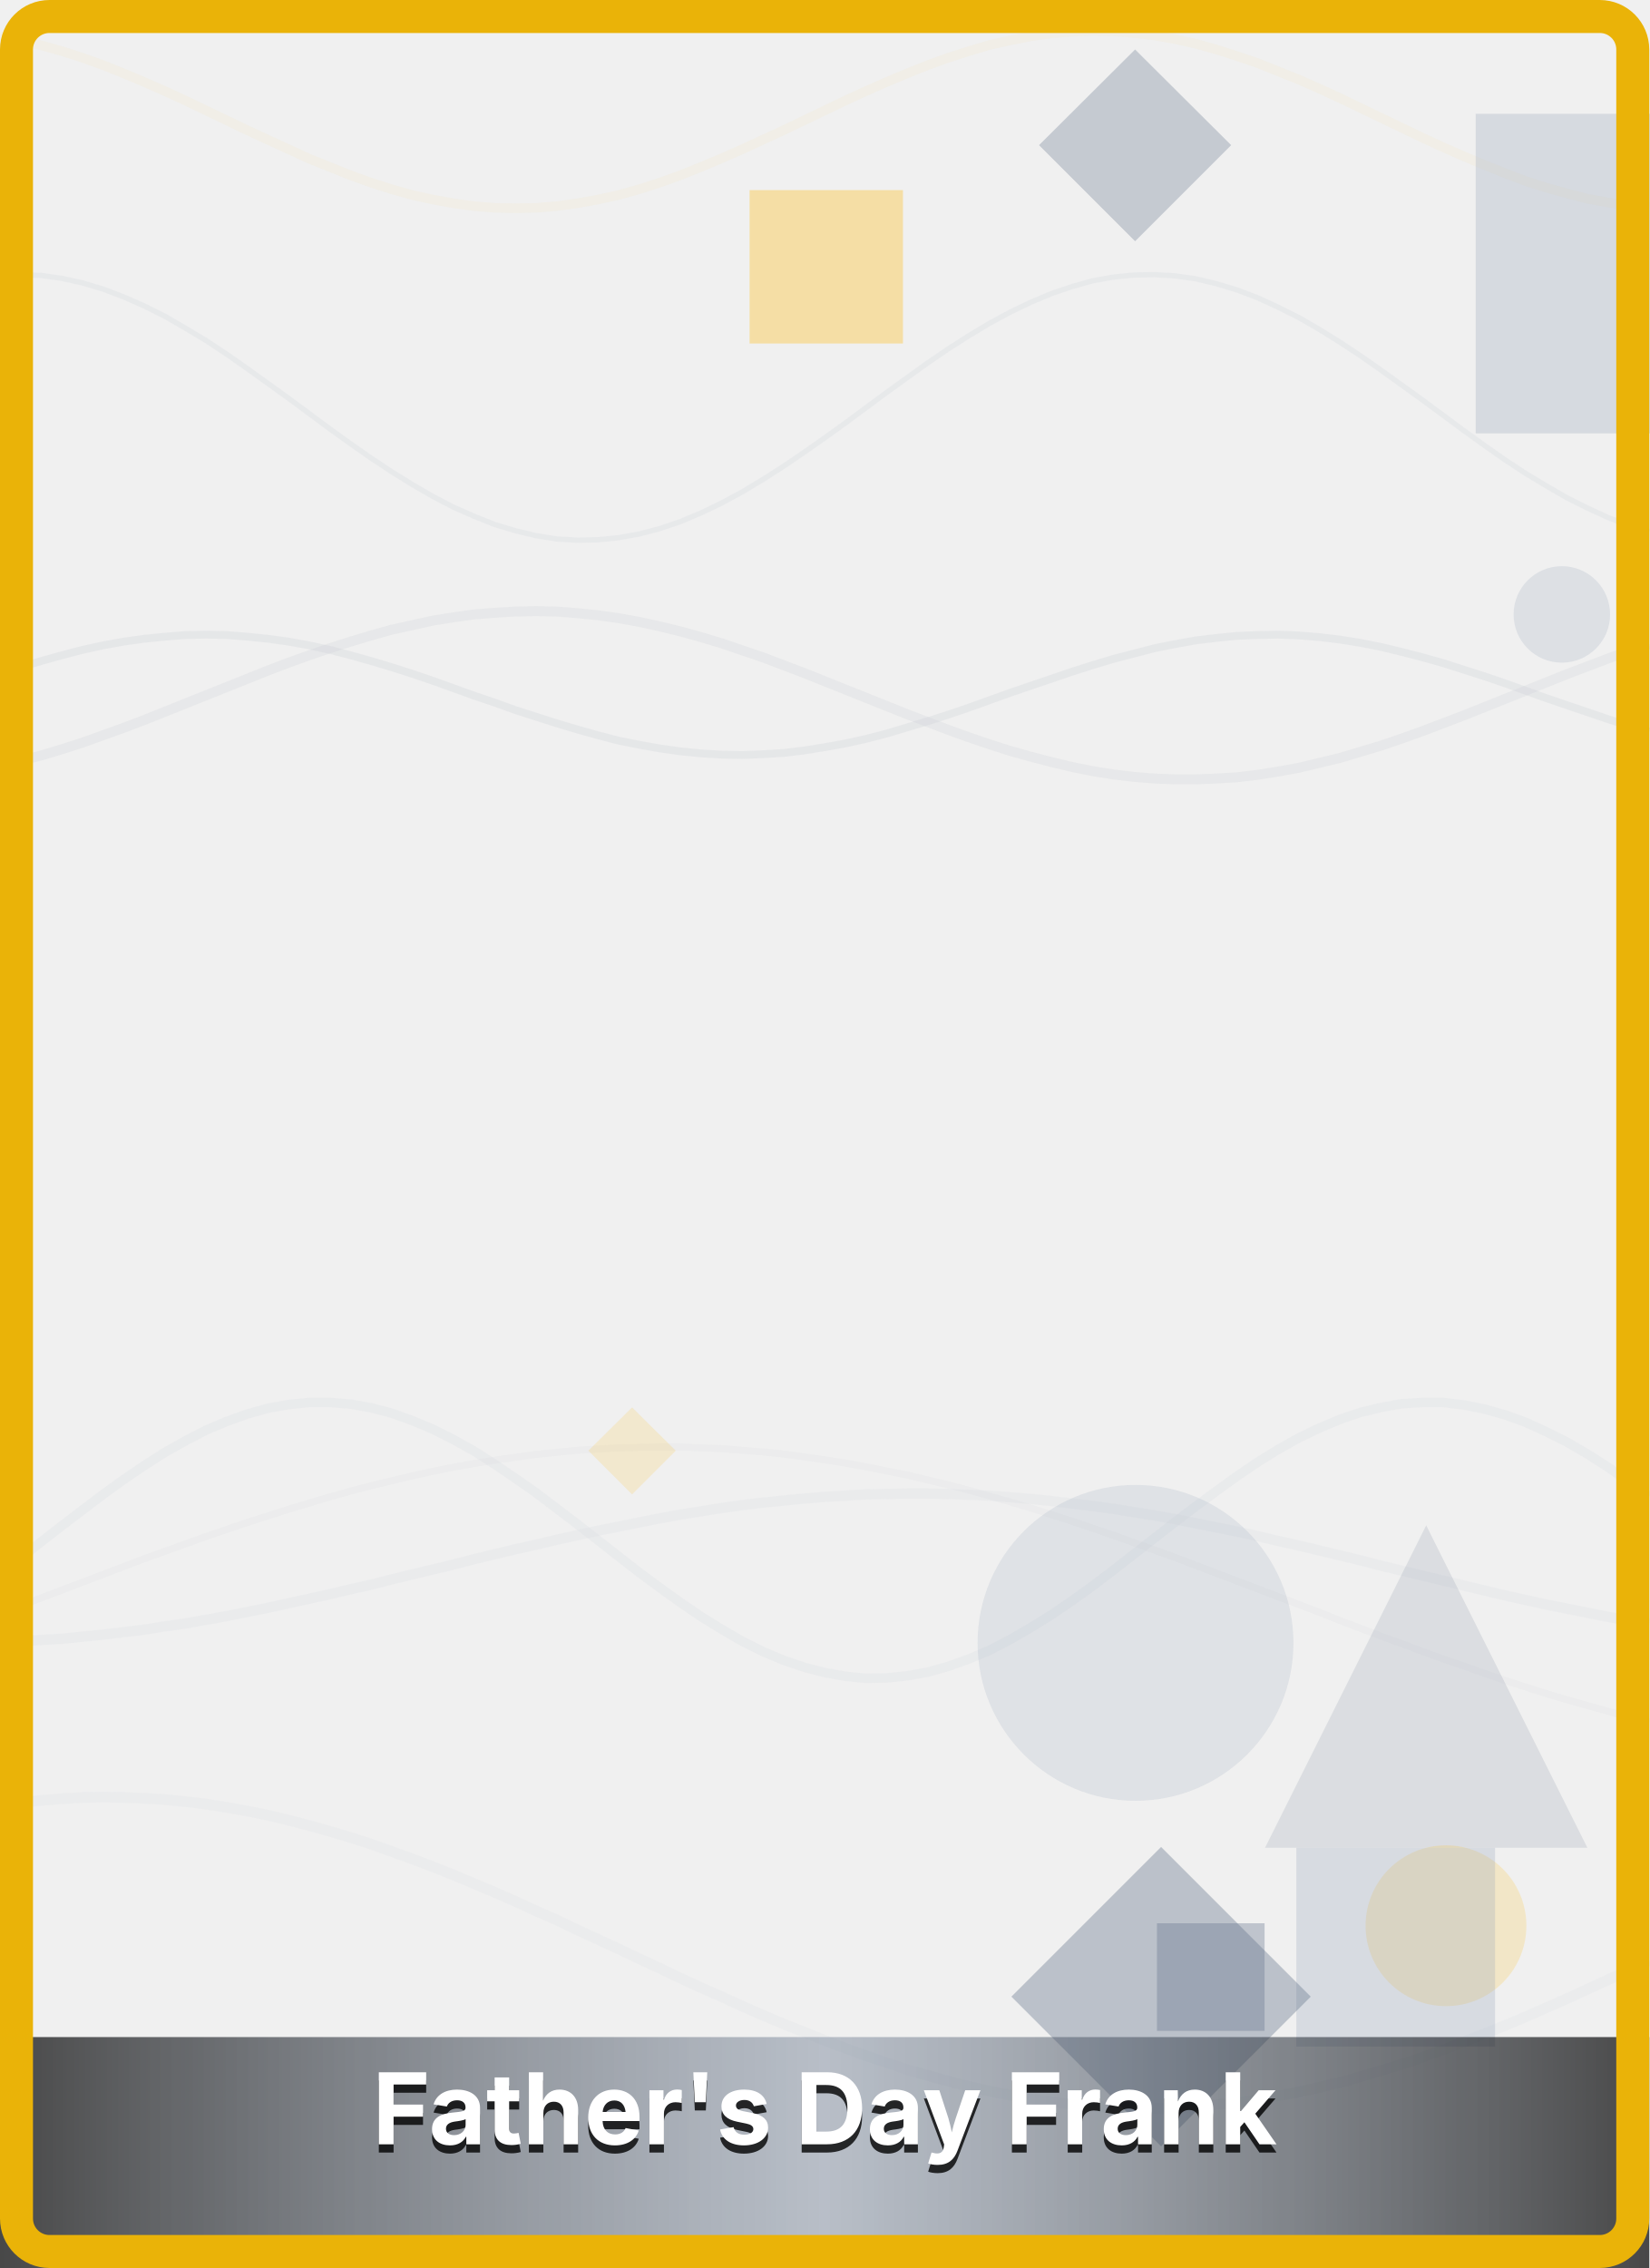
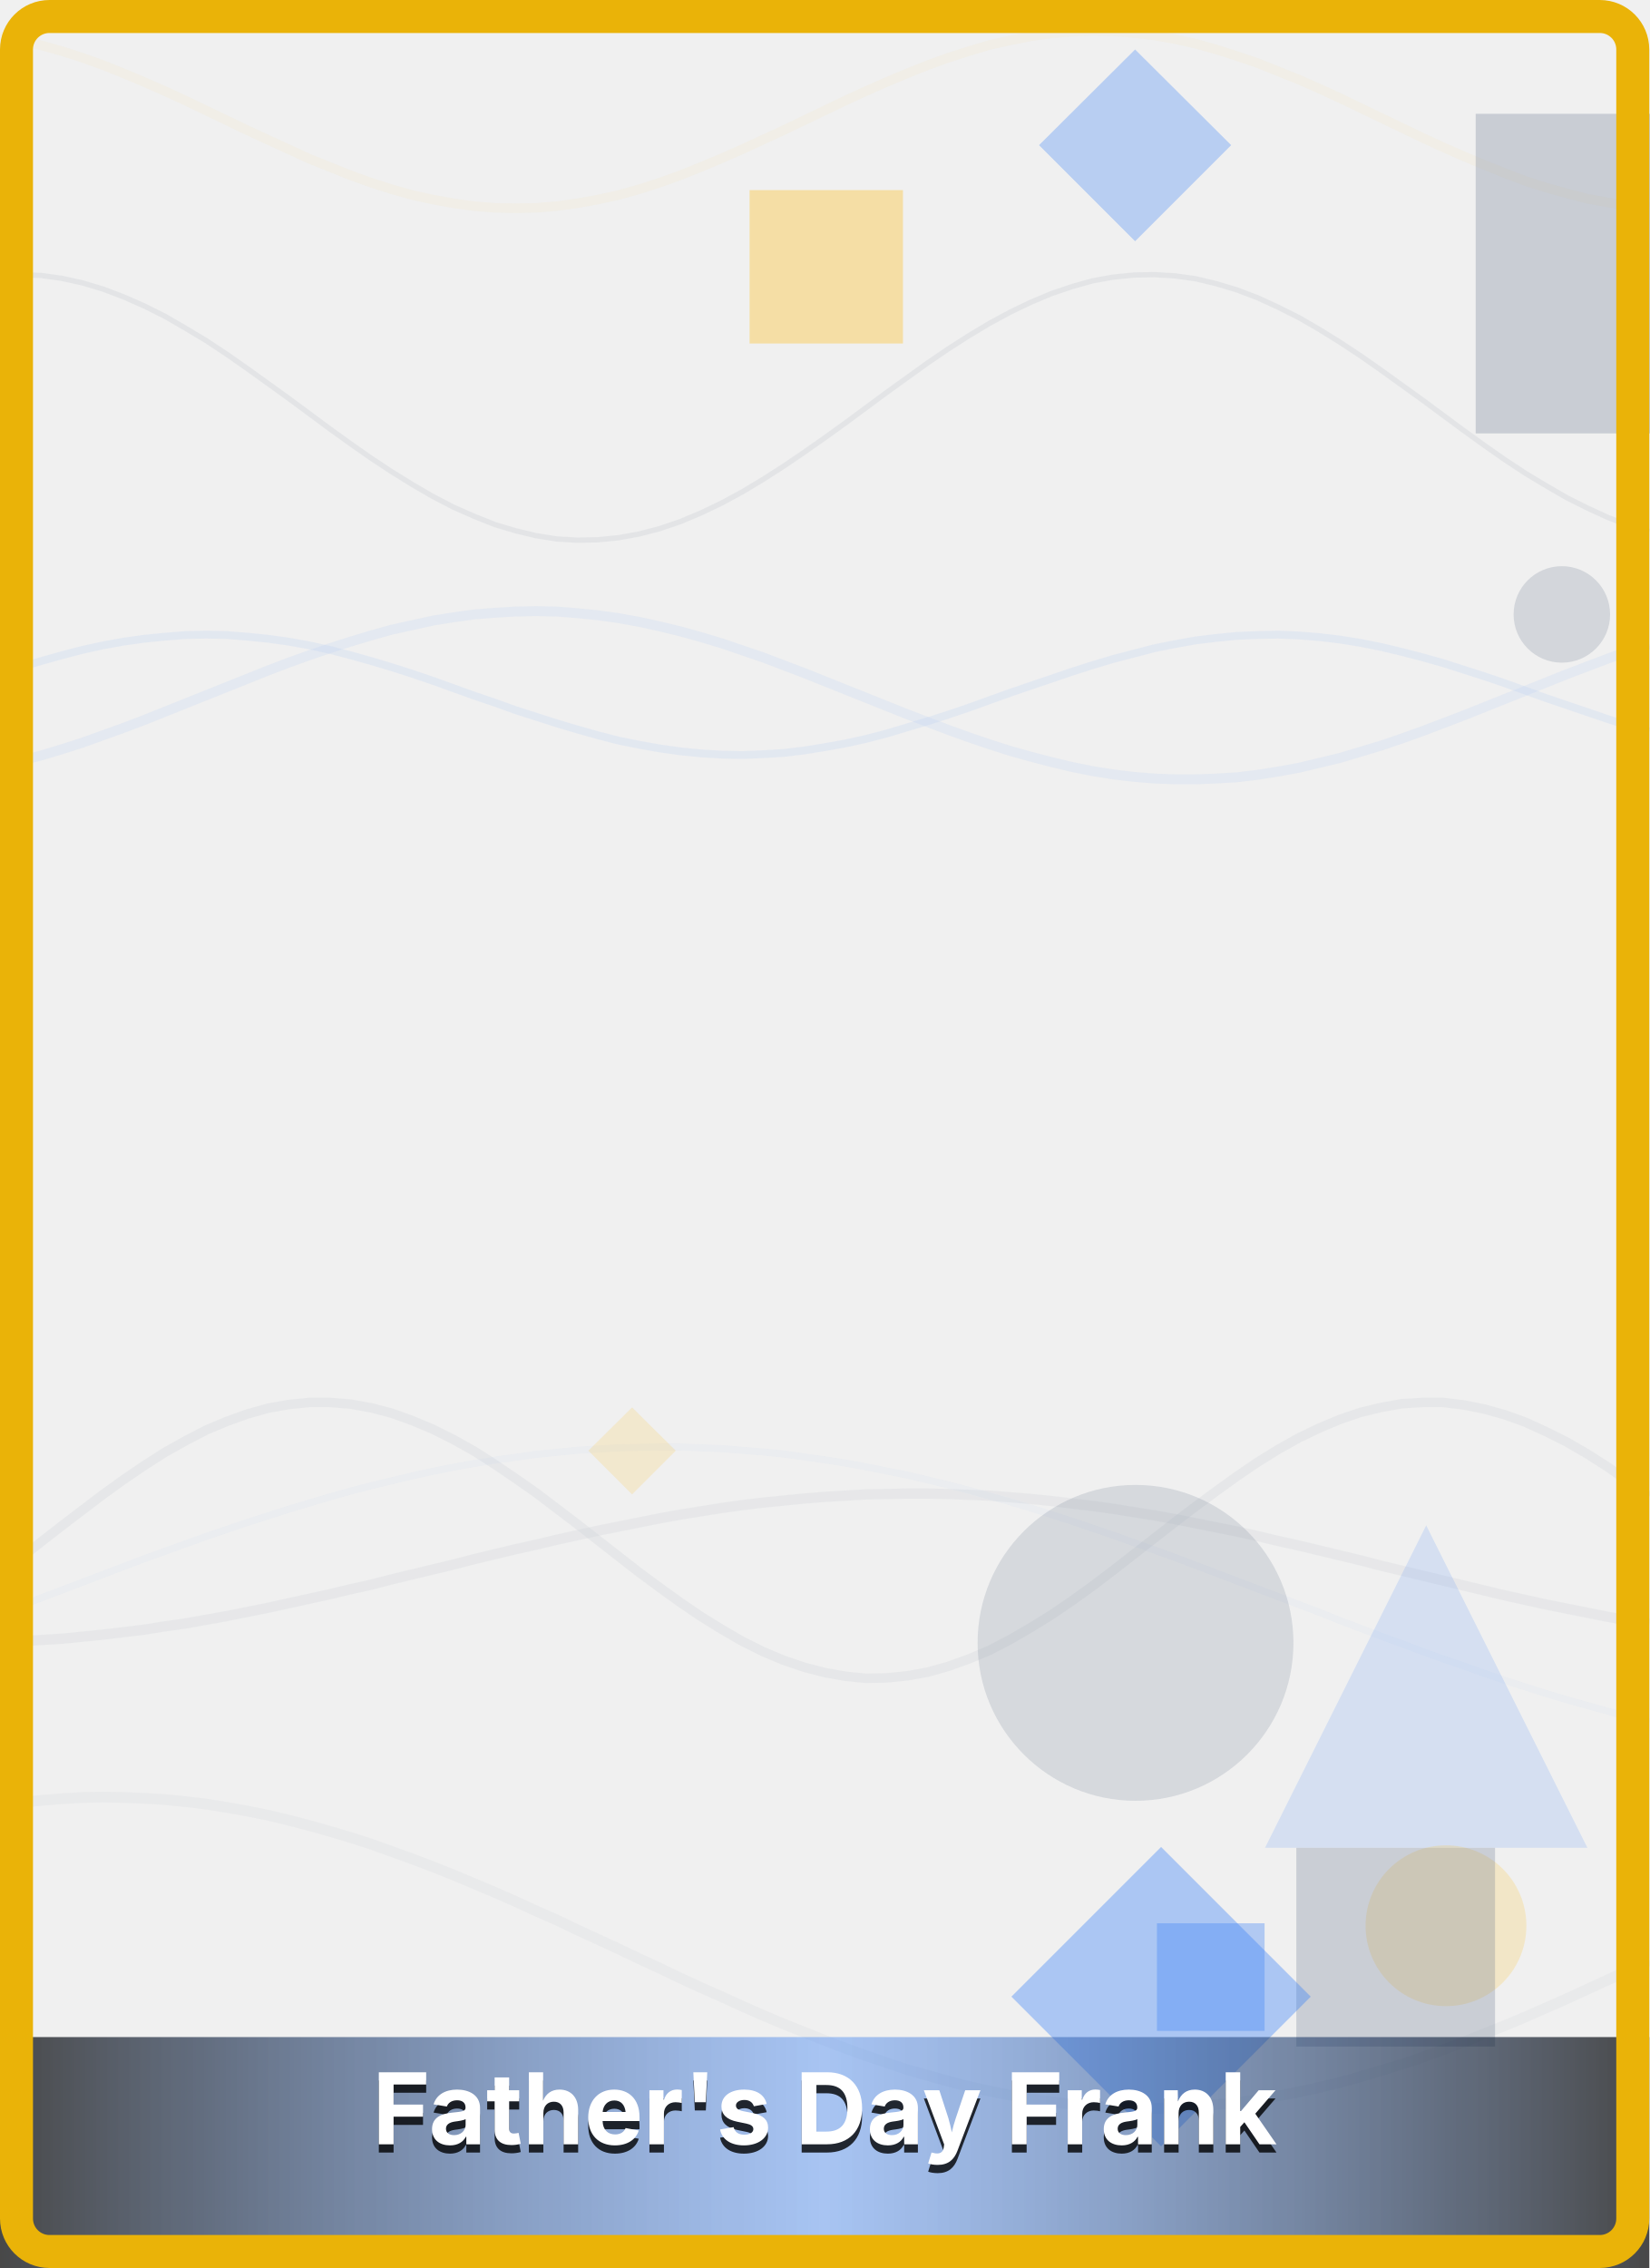
<svg xmlns="http://www.w3.org/2000/svg" viewBox="0 0 400 550" width="400" height="550">
  <defs>
    <linearGradient id="bg-gradient-fd_001" x1="0%" y1="0%" x2="100%" y2="100%">
-       <stop offset="0%" style="stop-color:#64748b;stop-opacity:0.26" />
-       <stop offset="50%" style="stop-color:#94a3b8;stop-opacity:0.4" />
-       <stop offset="100%" style="stop-color:#64748b;stop-opacity:0.26" />
+       <stop offset="0%" style="stop-color:#3b82f6;stop-opacity:0.26" />
+       <stop offset="50%" style="stop-color:#64748b;stop-opacity:0.4" />
+       <stop offset="100%" style="stop-color:#3b82f6;stop-opacity:0.26" />
    </linearGradient>
    <filter id="shadow-fd_001">
      <feDropShadow dx="0" dy="2" stdDeviation="3" flood-opacity="0.8" />
    </filter>
  </defs>
  <rect width="400" height="550" fill="url(#bg-gradient-0.6704421350732446)" />
  <g opacity="0.3">
-     <polyline points="0,437.8 5,437.1 10,436.6 15,436.2 20,435.9 25,435.8 30,435.9 35,436.1 40,436.4 45,436.9 50,437.5 55,438.3 60,439.2 65,440.2 70,441.4 75,442.7 80,444.1 85,445.6 90,447.2 95,449.0 100,450.8 105,452.7 110,454.7 115,456.8 120,458.9 125,461.1 130,463.4 135,465.6 140,468.0 145,470.3 150,472.6 155,475.0 160,477.3 165,479.7 170,482.0 175,484.2 180,486.5 185,488.7 190,490.8 195,492.8 200,494.8 205,496.7 210,498.5 215,500.2 220,501.9 225,503.3 230,504.7 235,506.0 240,507.1 245,508.1 250,509.0 255,509.7 260,510.3 265,510.8 270,511.1 275,511.3 280,511.3 285,511.1 290,510.9 295,510.4 300,509.9 305,509.2 310,508.3 315,507.3 320,506.2 325,505.0 330,503.6 335,502.1 340,500.6 345,498.9 350,497.1 355,495.2 360,493.2 365,491.2 370,489.1 375,486.9 380,484.7 385,482.4 390,480.1 395,477.8 400,475.4" fill="none" stroke="#94a3b8" stroke-width="2.6" opacity="0.17" />
-     <polyline points="0,66.7 5,66.6 10,66.8 15,67.5 20,68.6 25,70.1 30,72.0 35,74.2 40,76.7 45,79.6 50,82.6 55,85.9 60,89.4 65,93.0 70,96.6 75,100.3 80,104.0 85,107.6 90,111.1 95,114.4 100,117.5 105,120.4 110,123.0 115,125.2 120,127.2 125,128.7 130,129.9 135,130.7 140,131.0 145,130.9 150,130.4 155,129.5 160,128.2 165,126.5 170,124.4 175,122.0 180,119.3 185,116.3 190,113.1 195,109.7 200,106.2 205,102.6 210,98.9 215,95.2 220,91.6 225,88.0 230,84.6 235,81.4 240,78.4 245,75.7 250,73.3 255,71.2 260,69.5 265,68.1 270,67.2 275,66.7 280,66.6 285,66.9 290,67.6 295,68.8 300,70.3 305,72.2 310,74.5 315,77.0 320,79.9 325,83.0 330,86.3 335,89.8 340,93.4 345,97.0 350,100.7 355,104.4 360,108.0 365,111.5 370,114.8 375,117.8 380,120.7 385,123.2 390,125.5 395,127.4 400,128.9" fill="none" stroke="#94a3b8" stroke-width="1.3" opacity="0.30" />
-     <polyline points="0,381.7 5,377.8 10,373.9 15,370.0 20,366.2 25,362.4 30,358.8 35,355.4 40,352.2 45,349.4 50,346.8 55,344.7 60,342.9 65,341.5 70,340.6 75,340.1 80,340.1 85,340.5 90,341.4 95,342.7 100,344.5 105,346.6 110,349.1 115,351.9 120,355.1 125,358.5 130,362.0 135,365.8 140,369.6 145,373.5 150,377.4 155,381.3 160,385.0 165,388.6 170,392.0 175,395.1 180,398.0 185,400.5 190,402.6 195,404.3 200,405.6 205,406.5 210,407.0 215,406.9 220,406.4 225,405.5 230,404.1 235,402.3 240,400.2 245,397.6 250,394.7 255,391.6 260,388.2 265,384.6 270,380.8 275,376.9 280,373.0 285,369.1 290,365.3 295,361.6 300,358.0 305,354.6 310,351.5 315,348.7 320,346.3 325,344.2 330,342.5 335,341.3 340,340.4 345,340.1 350,340.1 355,340.7 360,341.7 365,343.1 370,344.9 375,347.2 380,349.7 385,352.6 390,355.8 395,359.3 400,362.9" fill="none" stroke="#94a3b8" stroke-width="2.3" opacity="0.24" />
+     <polyline points="0,437.8 5,437.1 10,436.6 15,436.2 20,435.9 25,435.8 30,435.9 35,436.1 40,436.4 45,436.9 50,437.5 55,438.3 60,439.2 65,440.2 70,441.4 75,442.7 80,444.1 85,445.6 90,447.2 95,449.0 100,450.8 105,452.7 110,454.7 115,456.8 120,458.9 125,461.1 130,463.4 135,465.6 140,468.0 145,470.3 150,472.6 155,475.0 160,477.3 165,479.7 170,482.0 175,484.2 180,486.5 185,488.7 190,490.8 195,492.8 200,494.8 205,496.7 210,498.5 215,500.2 220,501.9 225,503.3 230,504.7 235,506.0 240,507.1 245,508.1 250,509.0 255,509.7 260,510.3 265,510.8 270,511.1 275,511.3 280,511.3 285,511.1 290,510.9 295,510.4 300,509.9 305,509.2 310,508.3 315,507.3 320,506.2 325,505.0 330,503.6 335,502.1 340,500.6 345,498.9 350,497.1 355,495.2 360,493.2 365,491.2 370,489.1 375,486.9 380,484.7 385,482.4 390,480.1 395,477.8 400,475.4" fill="none" stroke="#64748b" stroke-width="2.6" opacity="0.17" />
+     <polyline points="0,66.7 5,66.6 10,66.8 15,67.5 20,68.6 25,70.1 30,72.0 35,74.2 40,76.7 45,79.6 50,82.6 55,85.9 60,89.4 65,93.0 70,96.6 75,100.3 80,104.0 85,107.6 90,111.1 95,114.4 100,117.5 105,120.4 110,123.0 115,125.2 120,127.2 125,128.7 130,129.9 135,130.7 140,131.0 145,130.9 150,130.4 155,129.5 160,128.2 165,126.5 170,124.4 175,122.0 180,119.3 185,116.3 190,113.1 195,109.7 200,106.2 205,102.6 210,98.9 215,95.2 220,91.6 225,88.0 230,84.6 235,81.4 240,78.4 245,75.7 250,73.3 255,71.2 260,69.5 265,68.1 270,67.2 275,66.7 280,66.6 285,66.9 290,67.6 295,68.8 300,70.3 305,72.2 310,74.5 315,77.0 320,79.9 325,83.0 330,86.3 335,89.8 340,93.4 345,97.0 350,100.7 355,104.4 360,108.0 365,111.5 370,114.8 375,117.8 380,120.7 385,123.2 390,125.5 395,127.4 400,128.9" fill="none" stroke="#64748b" stroke-width="1.3" opacity="0.30" />
+     <polyline points="0,381.7 5,377.8 10,373.9 15,370.0 20,366.2 25,362.4 30,358.8 35,355.4 40,352.2 45,349.4 50,346.8 55,344.7 60,342.9 65,341.5 70,340.6 75,340.1 80,340.1 85,340.5 90,341.4 95,342.7 100,344.5 105,346.6 110,349.1 115,351.9 120,355.1 125,358.5 130,362.0 135,365.8 140,369.6 145,373.5 150,377.4 155,381.3 160,385.0 165,388.6 170,392.0 175,395.1 180,398.0 185,400.5 190,402.6 195,404.3 200,405.6 205,406.5 210,407.0 215,406.9 220,406.4 225,405.5 230,404.1 235,402.3 240,400.2 245,397.6 250,394.7 255,391.6 260,388.2 265,384.6 270,380.8 275,376.9 280,373.0 285,369.1 290,365.3 295,361.6 300,358.0 305,354.6 310,351.5 315,348.7 320,346.3 325,344.2 330,342.5 335,341.3 340,340.4 345,340.1 350,340.1 355,340.7 360,341.7 365,343.1 370,344.9 375,347.2 380,349.7 385,352.6 390,355.8 395,359.3 400,362.9" fill="none" stroke="#64748b" stroke-width="2.3" opacity="0.24" />
    <polyline points="0,8.8 5,9.8 10,11.0 15,12.4 20,14.0 25,15.8 30,17.8 35,19.9 40,22.1 45,24.4 50,26.8 55,29.2 60,31.6 65,33.9 70,36.2 75,38.5 80,40.5 85,42.5 90,44.3 95,45.9 100,47.3 105,48.4 110,49.3 115,50.0 120,50.4 125,50.5 130,50.4 135,50.0 140,49.3 145,48.4 150,47.3 155,45.9 160,44.3 165,42.5 170,40.5 175,38.4 180,36.2 185,33.9 190,31.6 195,29.2 200,26.8 205,24.4 210,22.1 215,19.9 220,17.8 225,15.8 230,14.0 235,12.4 240,10.9 245,9.8 250,8.8 255,8.1 260,7.7 265,7.5 270,7.6 275,8.0 280,8.6 285,9.5 290,10.6 295,12.0 300,13.6 305,15.3 310,17.3 315,19.3 320,21.5 325,23.8 330,26.2 335,28.6 340,31.0 345,33.4 350,35.7 355,37.9 360,40.0 365,42.0 370,43.9 375,45.5 380,46.9 385,48.2 390,49.1 395,49.8 400,50.3" fill="none" stroke="#fbbf24" stroke-width="2.3" opacity="0.16" />
-     <polyline points="0,398.2 5,398.0 10,397.7 15,397.4 20,396.9 25,396.4 30,395.8 35,395.2 40,394.4 45,393.7 50,392.8 55,391.9 60,390.9 65,389.9 70,388.8 75,387.7 80,386.6 85,385.4 90,384.3 95,383.0 100,381.8 105,380.6 110,379.4 115,378.1 120,376.9 125,375.7 130,374.6 135,373.4 140,372.3 145,371.2 150,370.2 155,369.2 160,368.2 165,367.3 170,366.5 175,365.7 180,365.0 185,364.4 190,363.9 195,363.4 200,363.0 205,362.7 210,362.4 215,362.3 220,362.2 225,362.2 230,362.3 235,362.5 240,362.7 245,363.1 250,363.5 255,364.0 260,364.6 265,365.2 270,365.9 275,366.7 280,367.5 285,368.4 290,369.4 295,370.4 300,371.4 305,372.5 310,373.7 315,374.8 320,376.0 325,377.2 330,378.4 335,379.7 340,380.9 345,382.1 350,383.3 355,384.5 360,385.7 365,386.9 370,388.0 375,389.1 380,390.1 385,391.1 390,392.1 395,393.0 400,393.8" fill="none" stroke="#94a3b8" stroke-width="2.5" opacity="0.22" />
-     <polyline points="0,391.4 5,389.4 10,387.5 15,385.6 20,383.7 25,381.8 30,379.9 35,378.0 40,376.2 45,374.4 50,372.6 55,370.9 60,369.2 65,367.6 70,366.0 75,364.5 80,363.0 85,361.6 90,360.3 95,359.1 100,357.9 105,356.8 110,355.8 115,354.9 120,354.1 125,353.4 130,352.7 135,352.2 140,351.7 145,351.4 150,351.1 155,351.0 160,350.9 165,350.9 170,351.1 175,351.3 180,351.7 185,352.1 190,352.6 195,353.3 200,354.0 205,354.8 210,355.7 215,356.7 220,357.7 225,358.9 230,360.1 235,361.4 240,362.8 245,364.2 250,365.7 255,367.3 260,368.9 265,370.6 270,372.3 275,374.1 280,375.9 285,377.7 290,379.6 295,381.5 300,383.4 305,385.3 310,387.2 315,389.1 320,391.0 325,393.0 330,394.9 335,396.8 340,398.6 345,400.5 350,402.3 355,404.0 360,405.8 365,407.5 370,409.1 375,410.7 380,412.2 385,413.6 390,415.0 395,416.4 400,417.6" fill="none" stroke="#64748b" stroke-width="1.7" opacity="0.10" />
-     <polyline points="0,185.7 5,184.5 10,183.2 15,181.7 20,180.1 25,178.3 30,176.5 35,174.6 40,172.6 45,170.6 50,168.6 55,166.6 60,164.6 65,162.6 70,160.7 75,158.9 80,157.2 85,155.6 90,154.1 95,152.7 100,151.6 105,150.5 110,149.7 115,149.0 120,148.6 125,148.3 130,148.2 135,148.3 140,148.7 145,149.2 150,149.9 155,150.8 160,151.9 165,153.1 170,154.5 175,156.0 180,157.7 185,159.4 190,161.3 195,163.2 200,165.2 205,167.2 210,169.2 215,171.2 220,173.2 225,175.1 230,177.0 235,178.8 240,180.5 245,182.1 250,183.5 255,184.8 260,186.0 265,187.0 270,187.8 275,188.4 280,188.8 285,189.0 290,189.0 295,188.8 300,188.5 305,187.9 310,187.1 315,186.2 320,185.0 325,183.8 330,182.3 335,180.8 340,179.1 345,177.3 350,175.4 355,173.5 360,171.5 365,169.5 370,167.5 375,165.5 380,163.5 385,161.6 390,159.7 395,157.9 400,156.3" fill="none" stroke="#64748b" stroke-width="2.4" opacity="0.23" />
-     <polyline points="0,163.4 5,161.8 10,160.3 15,158.9 20,157.6 25,156.5 30,155.6 35,154.9 40,154.4 45,154.0 50,153.9 55,154.0 60,154.4 65,154.9 70,155.6 75,156.5 80,157.6 85,158.9 90,160.3 95,161.8 100,163.4 105,165.1 110,166.9 115,168.7 120,170.4 125,172.2 130,173.8 135,175.4 140,176.9 145,178.3 150,179.6 155,180.6 160,181.5 165,182.2 170,182.7 175,183.0 180,183.1 185,182.9 190,182.6 195,182.0 200,181.2 205,180.3 210,179.2 215,177.9 220,176.4 225,174.9 230,173.3 235,171.6 240,169.8 245,168.0 250,166.3 255,164.6 260,162.9 265,161.3 270,159.8 275,158.5 280,157.2 285,156.2 290,155.3 295,154.7 300,154.2 305,154.0 310,153.9 315,154.1 320,154.5 325,155.1 330,155.9 335,156.9 340,158.1 345,159.4 350,160.8 355,162.4 360,164.0 365,165.7 370,167.5 375,169.3 380,171.0 385,172.7 390,174.4 395,176.0 400,177.4" fill="none" stroke="#64748b" stroke-width="1.9" opacity="0.25" />
+     <polyline points="0,398.2 5,398.0 10,397.7 15,397.4 20,396.9 25,396.4 30,395.8 35,395.2 40,394.4 45,393.7 50,392.8 55,391.9 60,390.9 65,389.9 70,388.8 75,387.7 80,386.6 85,385.4 90,384.3 95,383.0 100,381.8 105,380.6 110,379.4 115,378.1 120,376.9 125,375.7 130,374.6 135,373.4 140,372.3 145,371.2 150,370.2 155,369.2 160,368.2 165,367.3 170,366.5 175,365.7 180,365.0 185,364.4 190,363.9 195,363.4 200,363.0 205,362.7 210,362.4 215,362.3 220,362.2 225,362.2 230,362.3 235,362.5 240,362.7 245,363.1 250,363.5 255,364.0 260,364.6 265,365.2 270,365.9 275,366.7 280,367.5 285,368.4 290,369.4 295,370.4 300,371.4 305,372.5 310,373.7 315,374.8 320,376.0 325,377.2 330,378.4 335,379.7 340,380.9 345,382.1 350,383.3 355,384.5 360,385.7 365,386.9 370,388.0 375,389.1 380,390.1 385,391.1 390,392.1 395,393.0 400,393.8" fill="none" stroke="#64748b" stroke-width="2.5" opacity="0.22" />
+     <polyline points="0,391.4 5,389.4 10,387.5 15,385.6 20,383.7 25,381.8 30,379.9 35,378.0 40,376.2 45,374.4 50,372.6 55,370.9 60,369.2 65,367.6 70,366.0 75,364.5 80,363.0 85,361.6 90,360.3 95,359.1 100,357.9 105,356.8 110,355.8 115,354.9 120,354.1 125,353.4 130,352.7 135,352.2 140,351.7 145,351.4 150,351.1 155,351.0 160,350.9 165,350.9 170,351.1 175,351.3 180,351.7 185,352.1 190,352.6 195,353.3 200,354.0 205,354.8 210,355.7 215,356.7 220,357.7 225,358.9 230,360.1 235,361.4 240,362.8 245,364.2 250,365.7 255,367.3 260,368.9 265,370.6 270,372.3 275,374.1 280,375.9 285,377.7 290,379.6 295,381.5 300,383.4 305,385.3 310,387.2 315,389.1 320,391.0 325,393.0 330,394.9 335,396.8 340,398.6 345,400.5 350,402.3 355,404.0 360,405.8 365,407.5 370,409.1 375,410.7 380,412.2 385,413.6 390,415.0 395,416.4 400,417.6" fill="none" stroke="#3b82f6" stroke-width="1.7" opacity="0.10" />
+     <polyline points="0,185.7 5,184.5 10,183.2 15,181.7 20,180.1 25,178.3 30,176.5 35,174.6 40,172.6 45,170.6 50,168.6 55,166.6 60,164.6 65,162.6 70,160.7 75,158.9 80,157.2 85,155.6 90,154.1 95,152.7 100,151.6 105,150.5 110,149.7 115,149.0 120,148.6 125,148.3 130,148.2 135,148.3 140,148.7 145,149.2 150,149.9 155,150.8 160,151.9 165,153.1 170,154.5 175,156.0 180,157.7 185,159.4 190,161.3 195,163.2 200,165.2 205,167.2 210,169.2 215,171.2 220,173.2 225,175.1 230,177.0 235,178.8 240,180.5 245,182.1 250,183.5 255,184.8 260,186.0 265,187.0 270,187.8 275,188.4 280,188.8 285,189.0 290,189.0 295,188.8 300,188.5 305,187.9 310,187.1 315,186.2 320,185.0 325,183.8 330,182.3 335,180.8 340,179.1 345,177.3 350,175.4 355,173.5 360,171.5 365,169.5 370,167.5 375,165.5 380,163.5 385,161.6 390,159.7 395,157.9 400,156.3" fill="none" stroke="#3b82f6" stroke-width="2.4" opacity="0.23" />
+     <polyline points="0,163.4 5,161.8 10,160.3 15,158.9 20,157.6 25,156.5 30,155.6 35,154.9 40,154.4 45,154.0 50,153.9 55,154.0 60,154.4 65,154.9 70,155.6 75,156.5 80,157.6 85,158.9 90,160.3 95,161.8 100,163.4 105,165.1 110,166.9 115,168.7 120,170.4 125,172.2 130,173.8 135,175.4 140,176.9 145,178.3 150,179.6 155,180.6 160,181.5 165,182.2 170,182.7 175,183.0 180,183.1 185,182.9 190,182.6 195,182.0 200,181.2 205,180.3 210,179.2 215,177.9 220,176.4 225,174.9 230,173.3 235,171.6 240,169.8 245,168.0 250,166.3 255,164.6 260,162.9 265,161.3 270,159.8 275,158.5 280,157.2 285,156.2 290,155.3 295,154.7 300,154.2 305,154.0 310,153.9 315,154.1 320,154.5 325,155.1 330,155.9 335,156.9 340,158.1 345,159.4 350,160.8 355,162.4 360,164.0 365,165.7 370,167.5 375,169.3 380,171.0 385,172.7 390,174.4 395,176.0 400,177.4" fill="none" stroke="#3b82f6" stroke-width="1.9" opacity="0.25" />
  </g>
  <rect x="181.8" y="46.1" width="37.2" height="37.2" fill="#fbbf24" opacity="0.37" />
-   <polygon points="345.9,369.9 385.0,448.1 306.8,448.1" fill="#64748b" opacity="0.15" />
-   <circle cx="275.4" cy="398.4" r="38.3" fill="#94a3b8" opacity="0.19" />
-   <rect x="357.9" y="27.6" width="77.5" height="77.5" fill="#94a3b8" opacity="0.28" />
-   <rect x="280.6" y="466.4" width="26.1" height="26.1" fill="#64748b" opacity="0.35" />
+   <polygon points="345.9,369.9 385.0,448.1 306.8,448.1" fill="#3b82f6" opacity="0.15" />
+   <circle cx="275.4" cy="398.4" r="38.3" fill="#64748b" opacity="0.19" />
+   <rect x="357.9" y="27.6" width="77.5" height="77.5" fill="#64748b" opacity="0.28" />
+   <rect x="280.6" y="466.4" width="26.1" height="26.1" fill="#3b82f6" opacity="0.35" />
  <circle cx="350.7" cy="467.0" r="19.5" fill="#fbbf24" opacity="0.20" />
-   <polygon points="275.3,12.0 298.6,35.2 275.3,58.5 252.0,35.2" fill="#64748b" opacity="0.31" />
+   <polygon points="275.3,12.0 298.6,35.2 275.3,58.5 252.0,35.2" fill="#3b82f6" opacity="0.31" />
  <polygon points="153.3,341.3 163.9,351.8 153.3,362.4 142.7,351.8" fill="#fbbf24" opacity="0.17" />
-   <circle cx="378.8" cy="149.0" r="11.7" fill="#94a3b8" opacity="0.21" />
-   <rect x="314.4" y="448.1" width="48.2" height="48.2" fill="#94a3b8" opacity="0.27" />
-   <polygon points="281.6,447.9 317.9,484.2 281.6,520.5 245.3,484.2" fill="#64748b" opacity="0.38" />
+   <circle cx="378.8" cy="149.0" r="11.7" fill="#64748b" opacity="0.21" />
+   <rect x="314.4" y="448.1" width="48.2" height="48.2" fill="#64748b" opacity="0.27" />
+   <polygon points="281.6,447.9 317.9,484.2 281.6,520.5 245.3,484.2" fill="#3b82f6" opacity="0.38" />
  <defs>
    <linearGradient id="text-bg-18" x1="0%" y1="0%" x2="100%" y2="0%">
      <stop offset="0%" style="stop-color:#000000;stop-opacity:0.7" />
-       <stop offset="50%" style="stop-color:#64748b;stop-opacity:0.4" />
+       <stop offset="50%" style="stop-color:#3b82f6;stop-opacity:0.4" />
      <stop offset="100%" style="stop-color:#000000;stop-opacity:0.7" />
    </linearGradient>
  </defs>
  <rect x="0" y="494" width="400" height="56" fill="url(#text-bg-18)" />
  <text x="200" y="522" font-family="system-ui, -apple-system, sans-serif" font-size="24" font-weight="bold" text-anchor="middle" fill="#000000" opacity="0.8">Father's Day Frank</text>
  <text x="200" y="520" font-family="system-ui, -apple-system, sans-serif" font-size="24" font-weight="bold" text-anchor="middle" fill="#ffffff">Father's Day Frank</text>
  <rect x="4" y="4" width="392" height="542" fill="none" stroke="#eab308" stroke-width="8" rx="8" ry="8" />
</svg>
